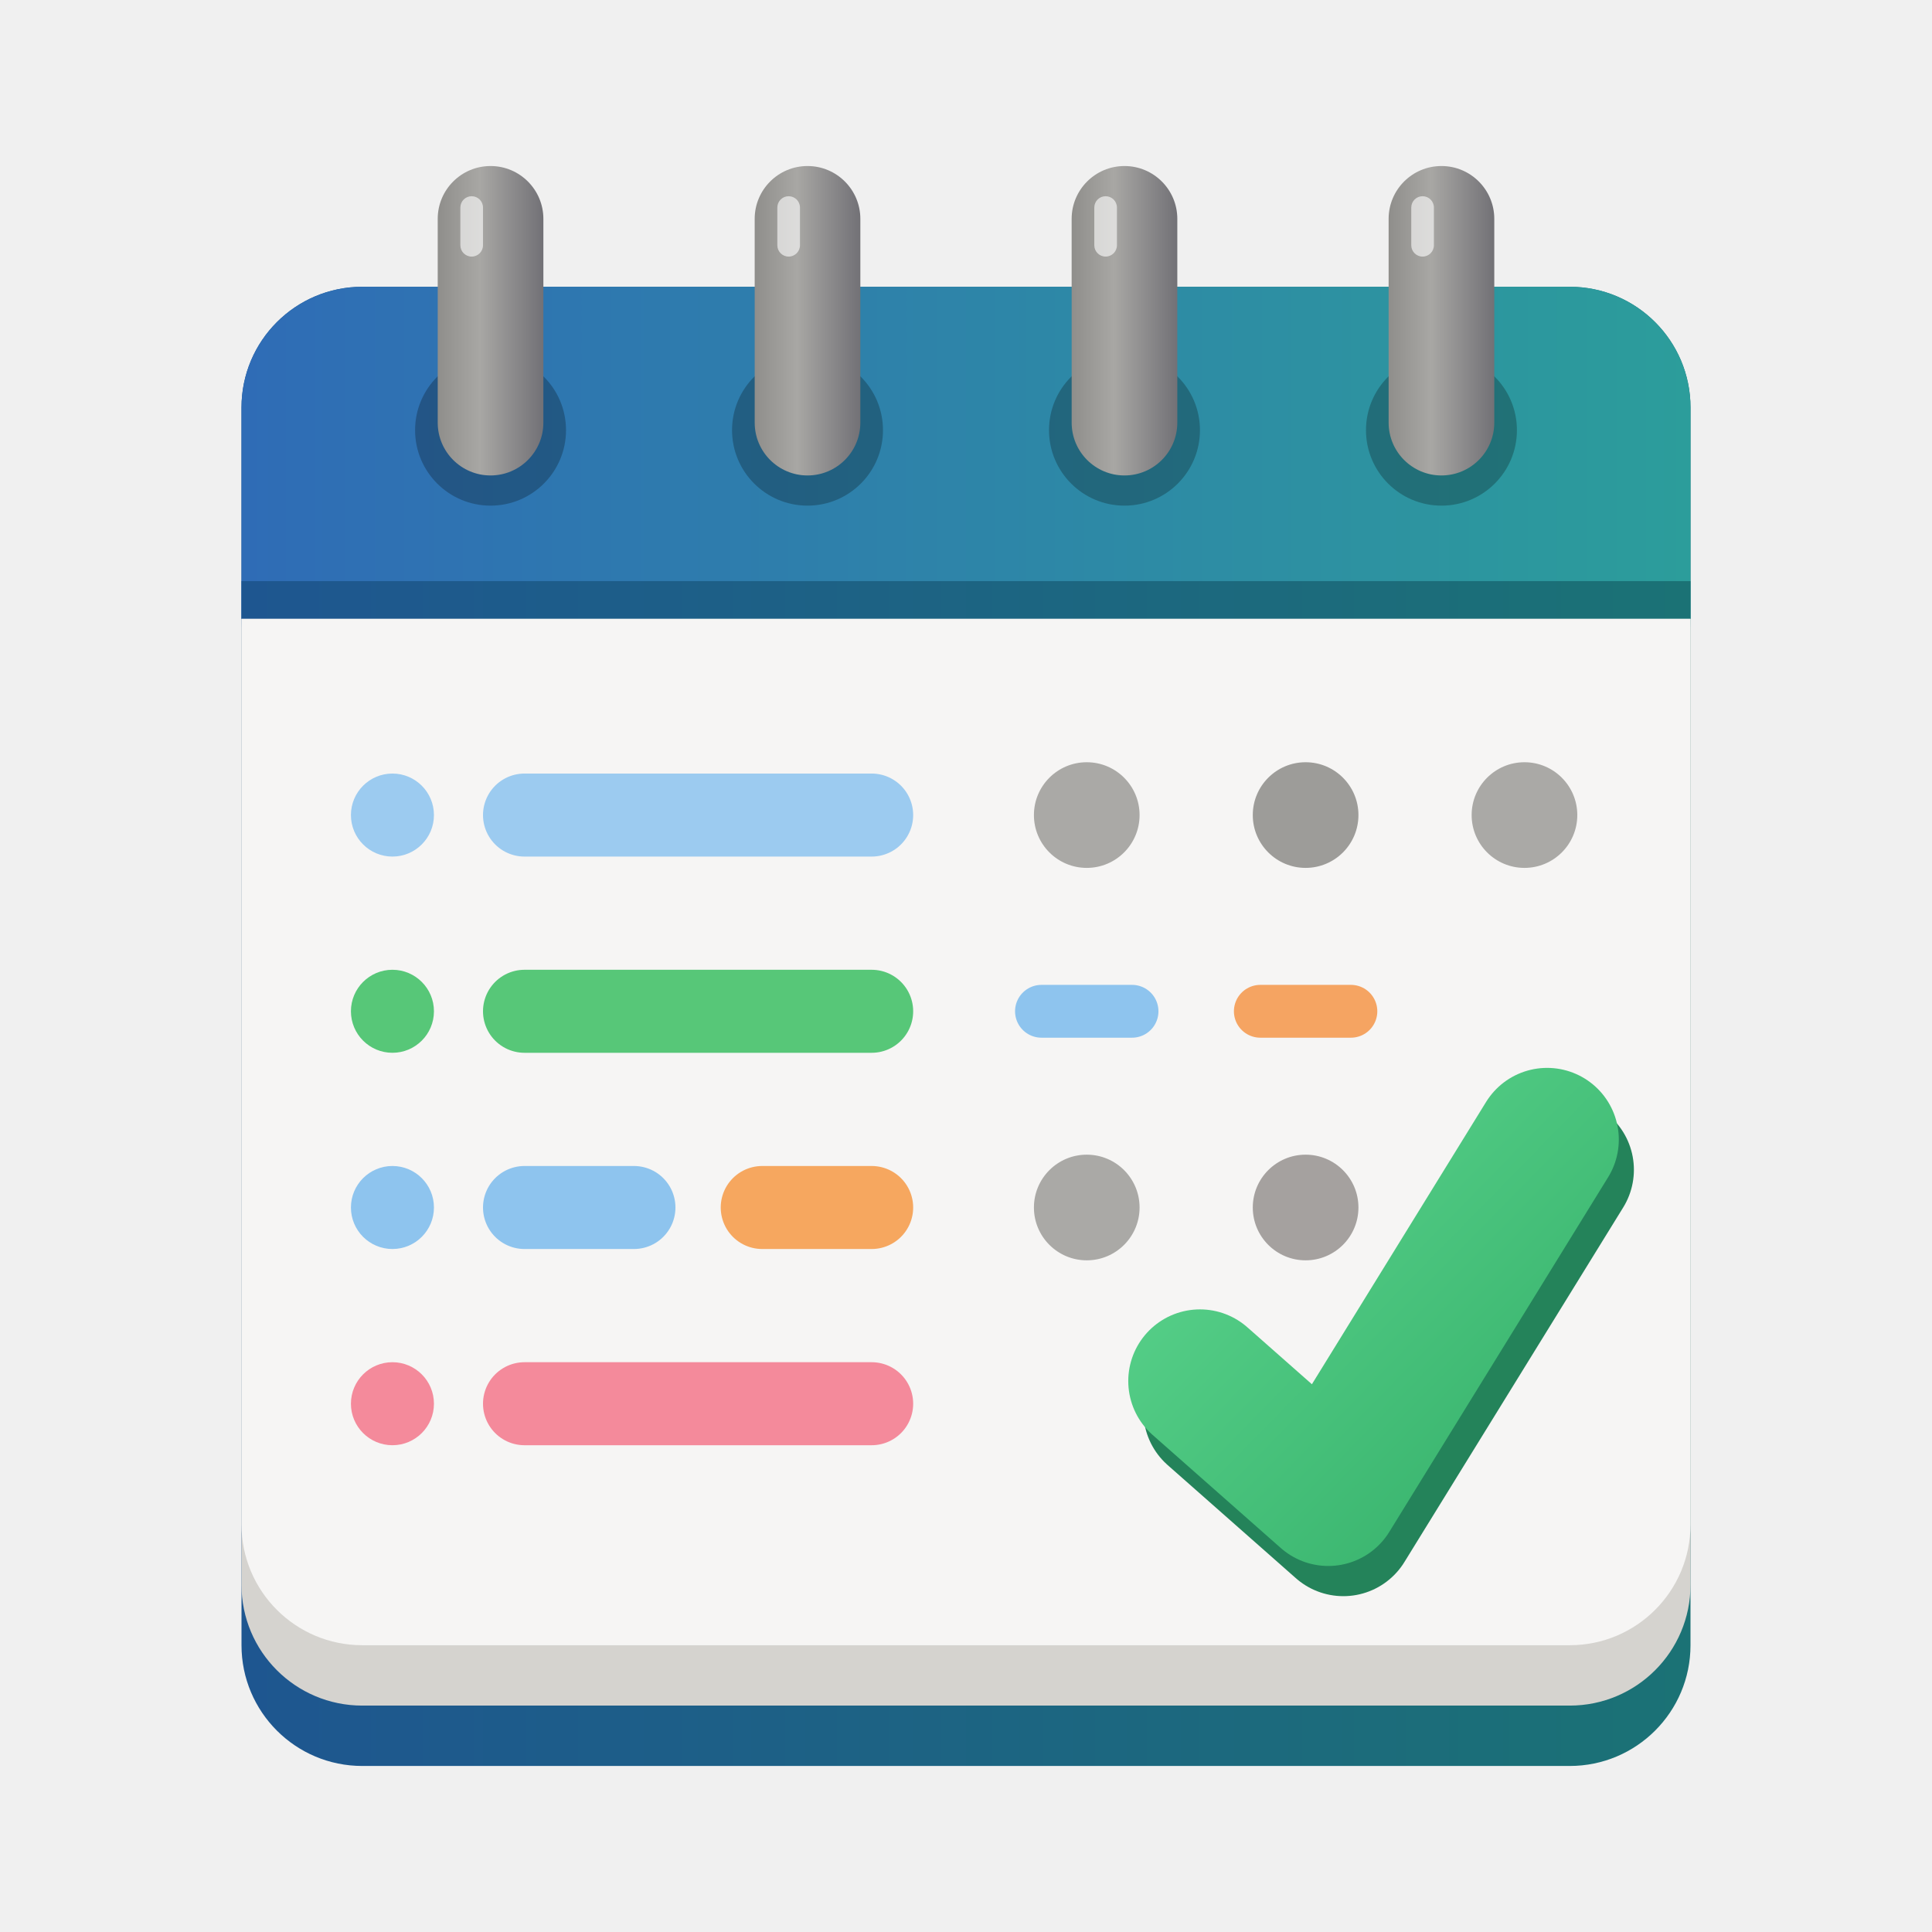
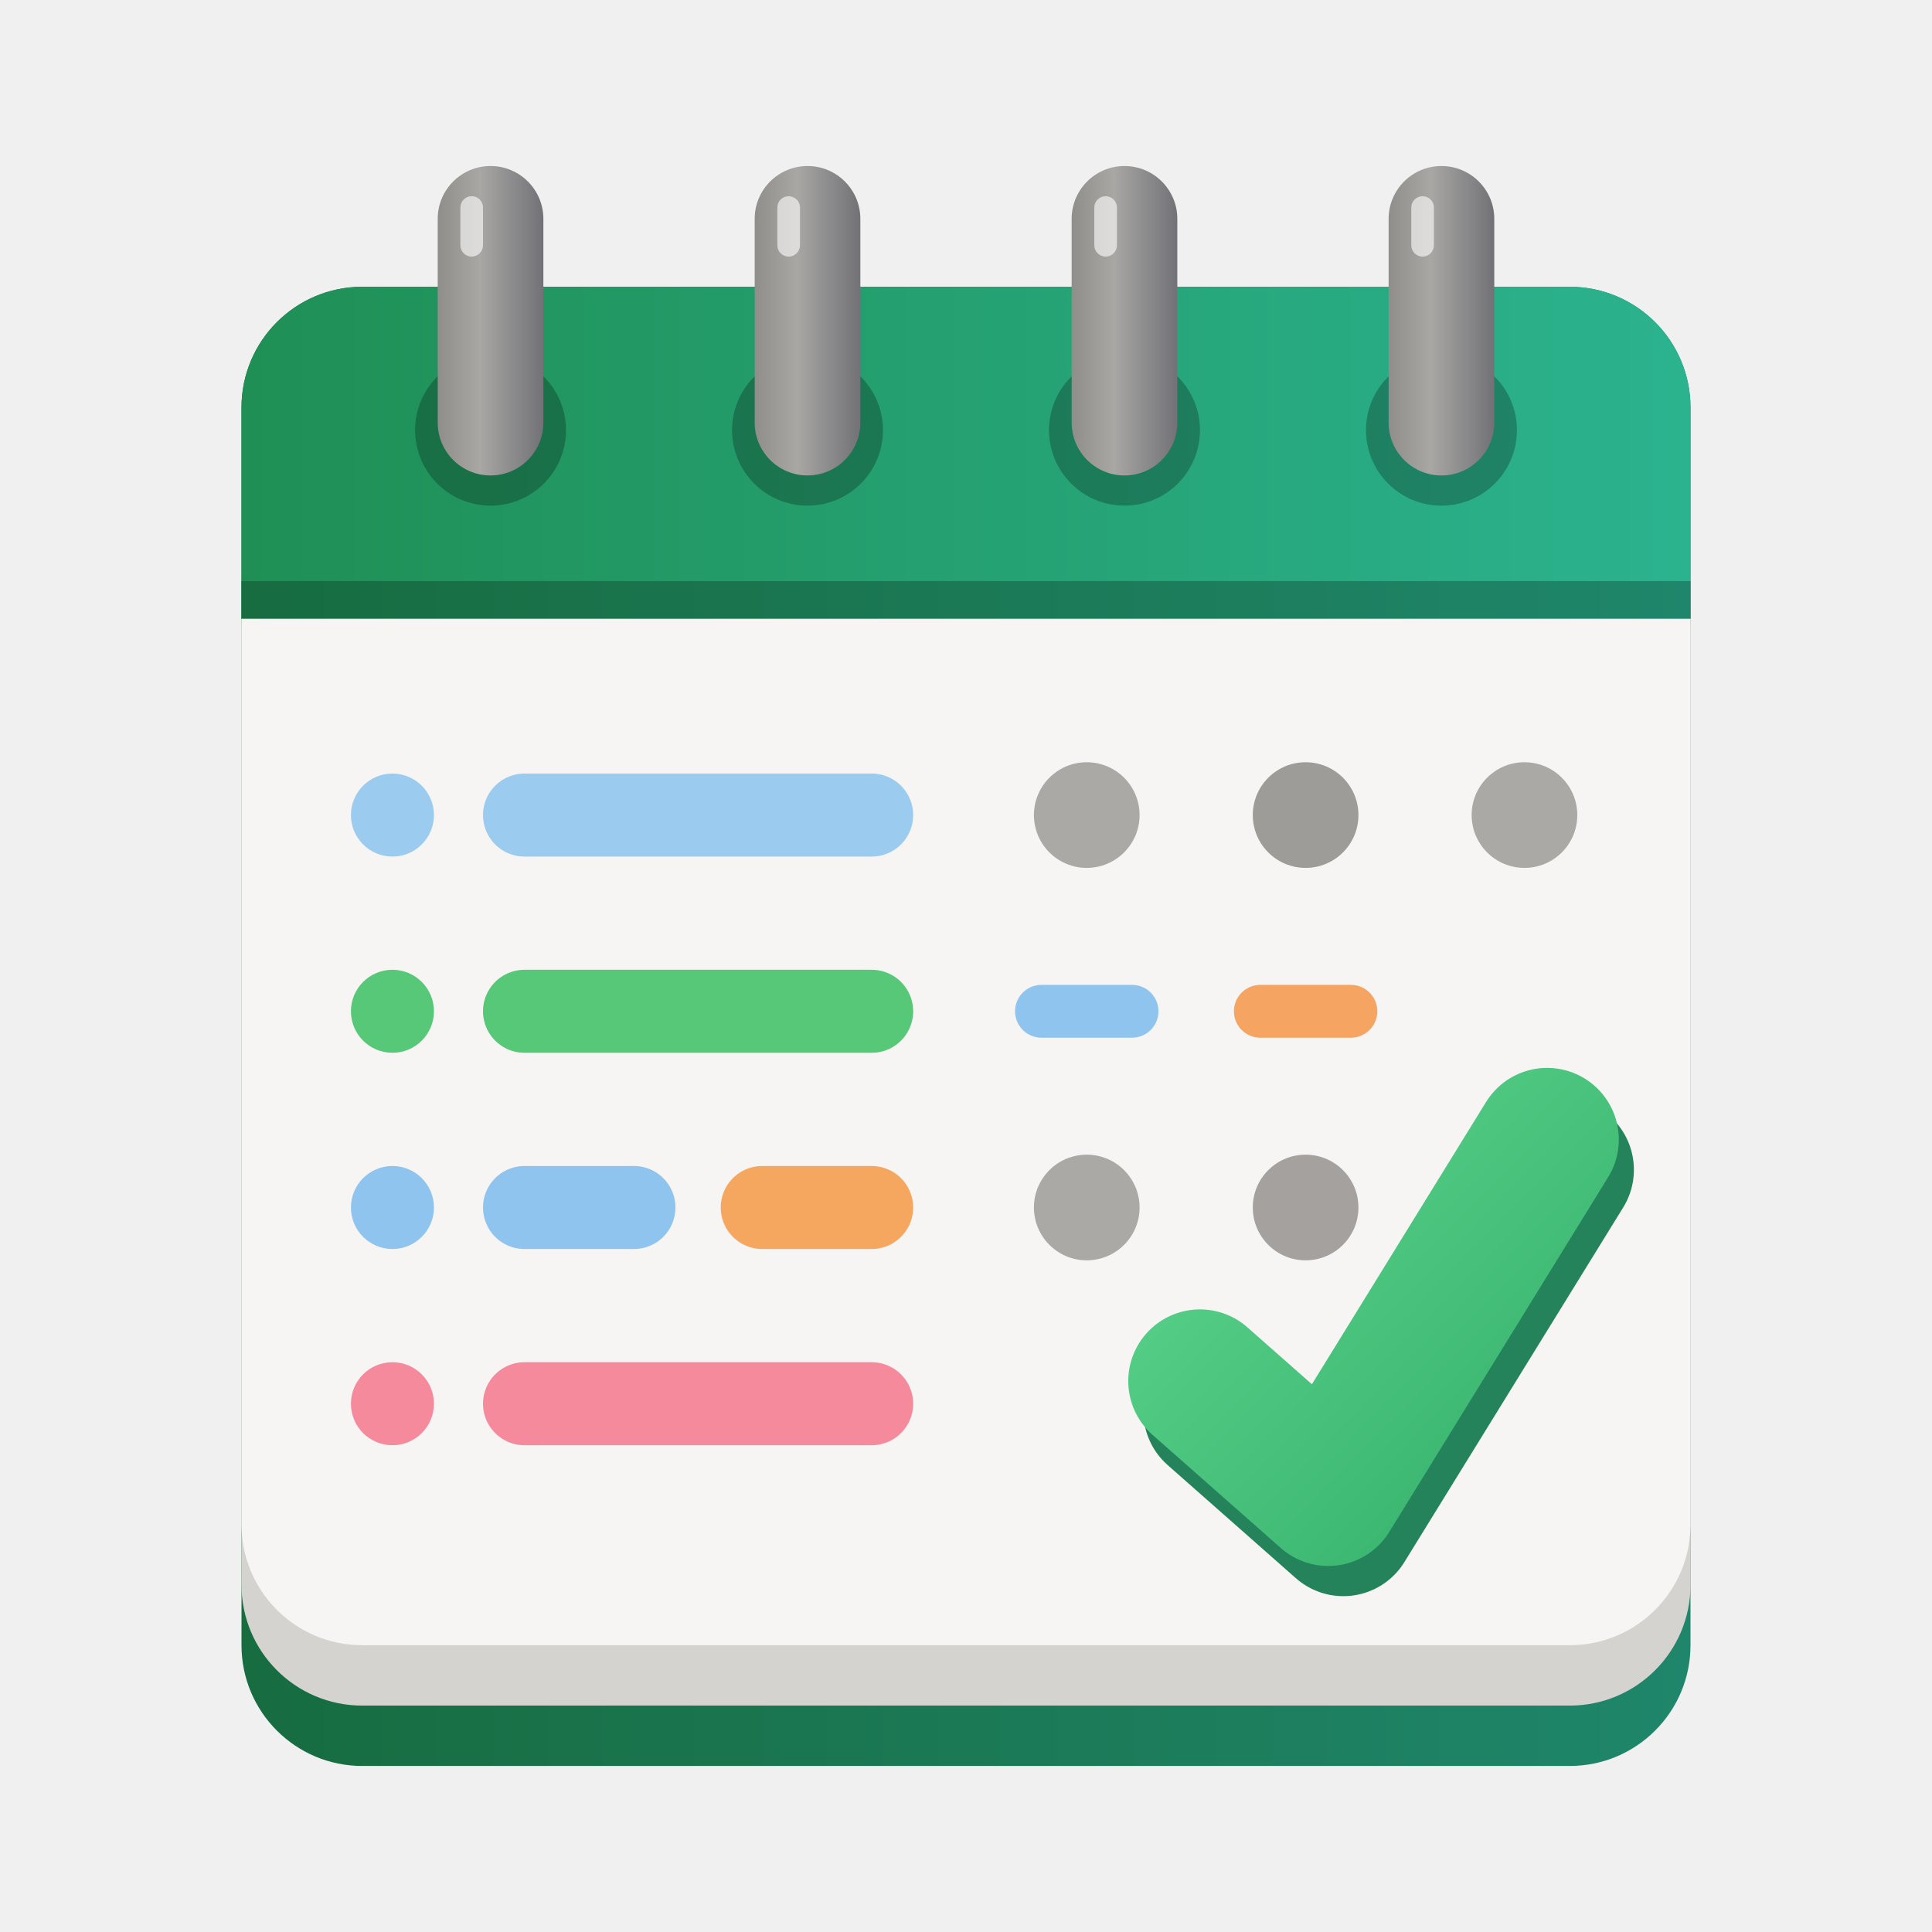
<svg xmlns="http://www.w3.org/2000/svg" width="128" height="128" viewBox="0 0 128 128">
  <defs>
    <linearGradient id="header" x1="16" y1="0" x2="112" y2="0" gradientUnits="userSpaceOnUse">
-       <stop offset="0" stop-color="#2f6cb6" />
-       <stop offset="1" stop-color="#2c9d9b" />
+       <stop offset="0" stop-color="#1f8f55" />
+       <stop offset="1" stop-color="#2bb38f" />
    </linearGradient>
    <linearGradient id="base" x1="16" y1="0" x2="112" y2="0" gradientUnits="userSpaceOnUse">
-       <stop offset="0" stop-color="#1e5690" />
-       <stop offset="1" stop-color="#1b7275" />
+       <stop offset="0" stop-color="#176c40" />
+       <stop offset="1" stop-color="#1f866b" />
    </linearGradient>
    <linearGradient id="ring" x1="0" y1="0" x2="1" y2="0">
      <stop offset="0" stop-color="#8f8e8b" />
      <stop offset="0.4" stop-color="#a8a7a4" />
      <stop offset="1" stop-color="#727176" />
    </linearGradient>
    <linearGradient id="check" x1="0" y1="0" x2="1" y2="1">
      <stop offset="0" stop-color="#5ad38c" />
      <stop offset="1" stop-color="#37b26c" />
    </linearGradient>
  </defs>
  <rect x="16" y="19" width="96" height="98" rx="8" fill="url(#base)" />
  <rect x="16" y="19" width="96" height="30" rx="8" fill="url(#header)" />
  <rect x="16" y="38.5" width="96" height="2.5" fill="url(#base)" />
  <path d="M16 41h96v64a8 8 0 0 1-8 8H24a8 8 0 0 1-8-8z" fill="#d5d3cf" />
  <path d="M16 41h96v60a8 8 0 0 1-8 8H24a8 8 0 0 1-8-8z" fill="#f6f5f4" />
  <g fill="#000" fill-opacity="0.25">
    <circle cx="32.5" cy="28.5" r="5" />
    <circle cx="53.5" cy="28.5" r="5" />
    <circle cx="74.5" cy="28.5" r="5" />
    <circle cx="95.5" cy="28.5" r="5" />
  </g>
  <g fill="url(#ring)">
    <rect x="29" y="11" width="7" height="20.5" rx="3.5" />
    <rect x="50" y="11" width="7" height="20.5" rx="3.5" />
    <rect x="71" y="11" width="7" height="20.5" rx="3.5" />
    <rect x="92" y="11" width="7" height="20.5" rx="3.5" />
  </g>
  <g fill="#fff" fill-opacity="0.6">
    <rect x="30.5" y="13" width="1.5" height="4" rx="0.75" />
    <rect x="51.5" y="13" width="1.5" height="4" rx="0.75" />
    <rect x="72.5" y="13" width="1.5" height="4" rx="0.75" />
    <rect x="93.5" y="13" width="1.5" height="4" rx="0.75" />
  </g>
  <g fill="none" stroke-linecap="round">
    <g stroke-width="5.5">
      <path d="M34.75 54h23" stroke="#9ccbf0" />
      <path d="M34.75 67h23" stroke="#57c778" />
      <path d="M34.75 80h7.25" stroke="#8ec4ee" />
      <path d="M50.5 80h7.25" stroke="#f6a75f" />
      <path d="M34.75 93h23" stroke="#f48a9b" />
    </g>
    <g stroke-width="3.5">
      <path d="M69 67h6" stroke="#8ec4ee" />
      <path d="M83.5 67h6" stroke="#f5a462" />
    </g>
  </g>
  <g>
    <circle cx="26" cy="54" r="2.75" fill="#9ccbf0" />
    <circle cx="26" cy="67" r="2.75" fill="#57c778" />
    <circle cx="26" cy="80" r="2.75" fill="#8ec4ee" />
    <circle cx="26" cy="93" r="2.75" fill="#f48a9b" />
  </g>
  <g fill="#aaa9a6">
    <circle cx="72" cy="54" r="3.5" />
    <circle cx="86.5" cy="54" r="3.5" fill="#9d9c99" />
    <circle cx="101" cy="54" r="3.5" />
    <circle cx="72" cy="80" r="3.5" />
    <circle cx="86.5" cy="80" r="3.5" fill="#a5a19f" />
  </g>
  <path d="M79.5 91.5l8.5 7.5 14.5-23.5" fill="none" stroke="#24835a" stroke-width="9.5" stroke-linecap="round" stroke-linejoin="round" transform="translate(1 2)" />
  <path d="M79.5 91.5l8.5 7.5 14.5-23.5" fill="none" stroke="url(#check)" stroke-width="9.5" stroke-linecap="round" stroke-linejoin="round" />
</svg>
